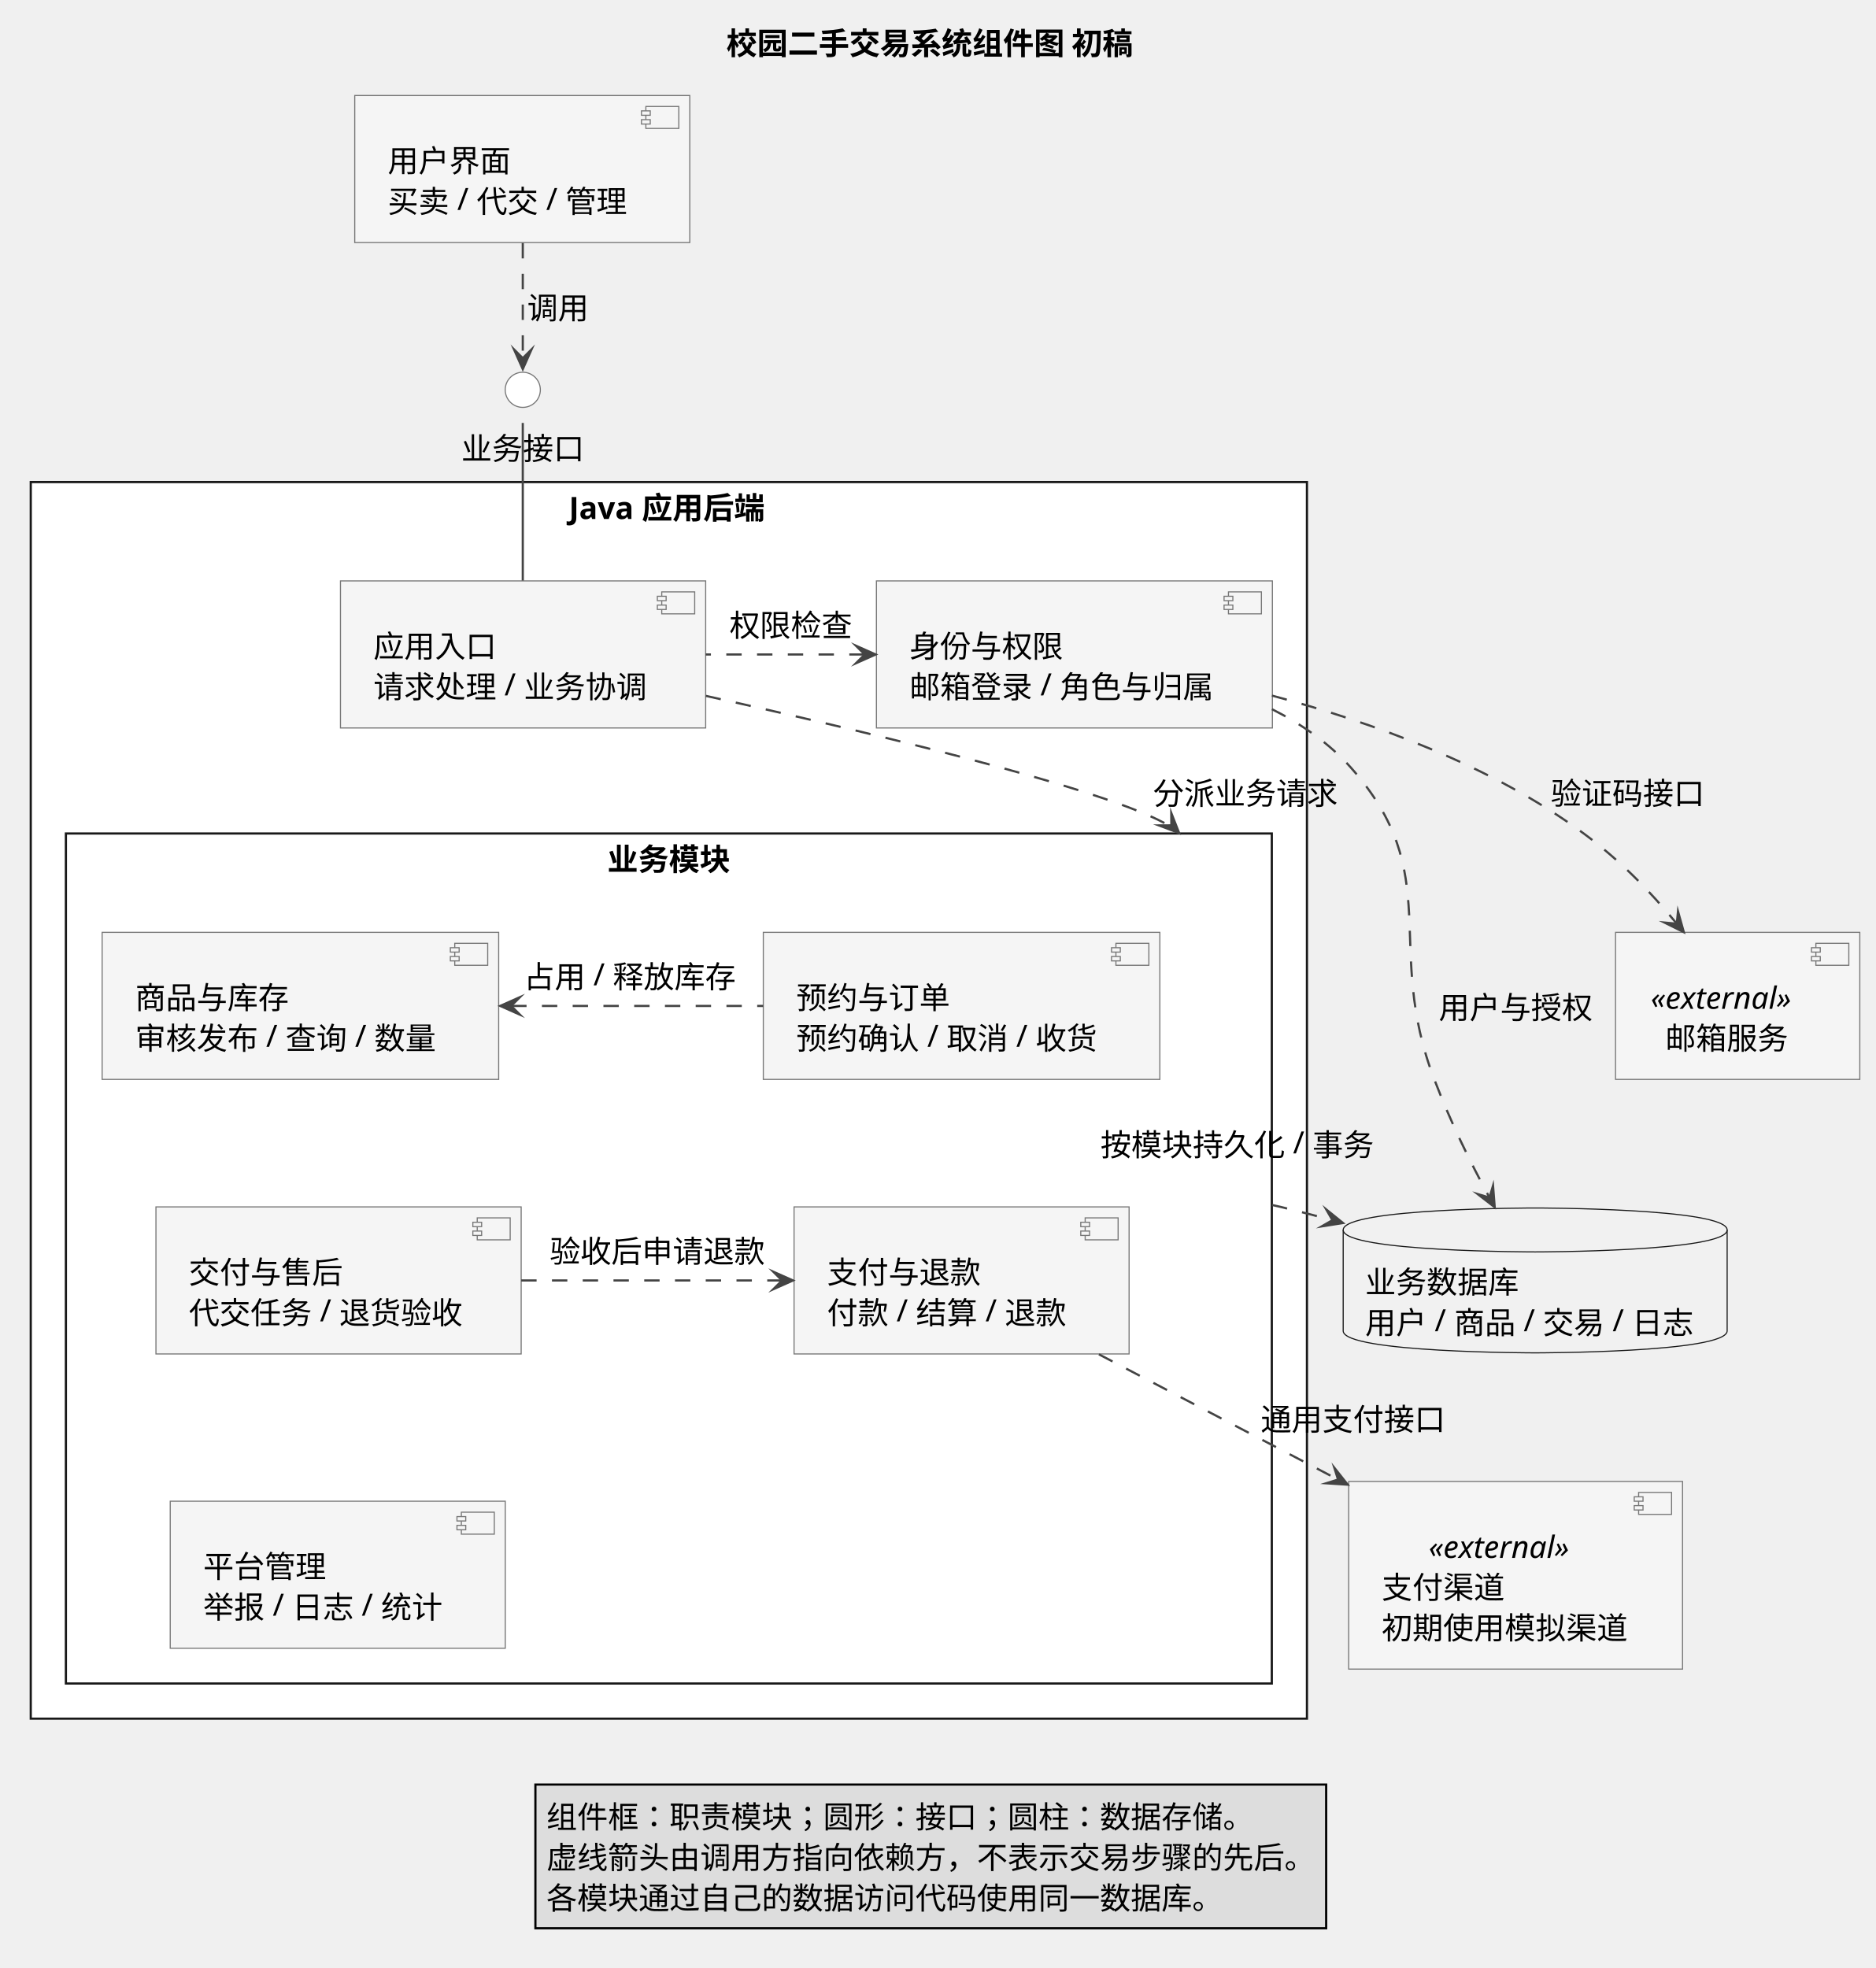
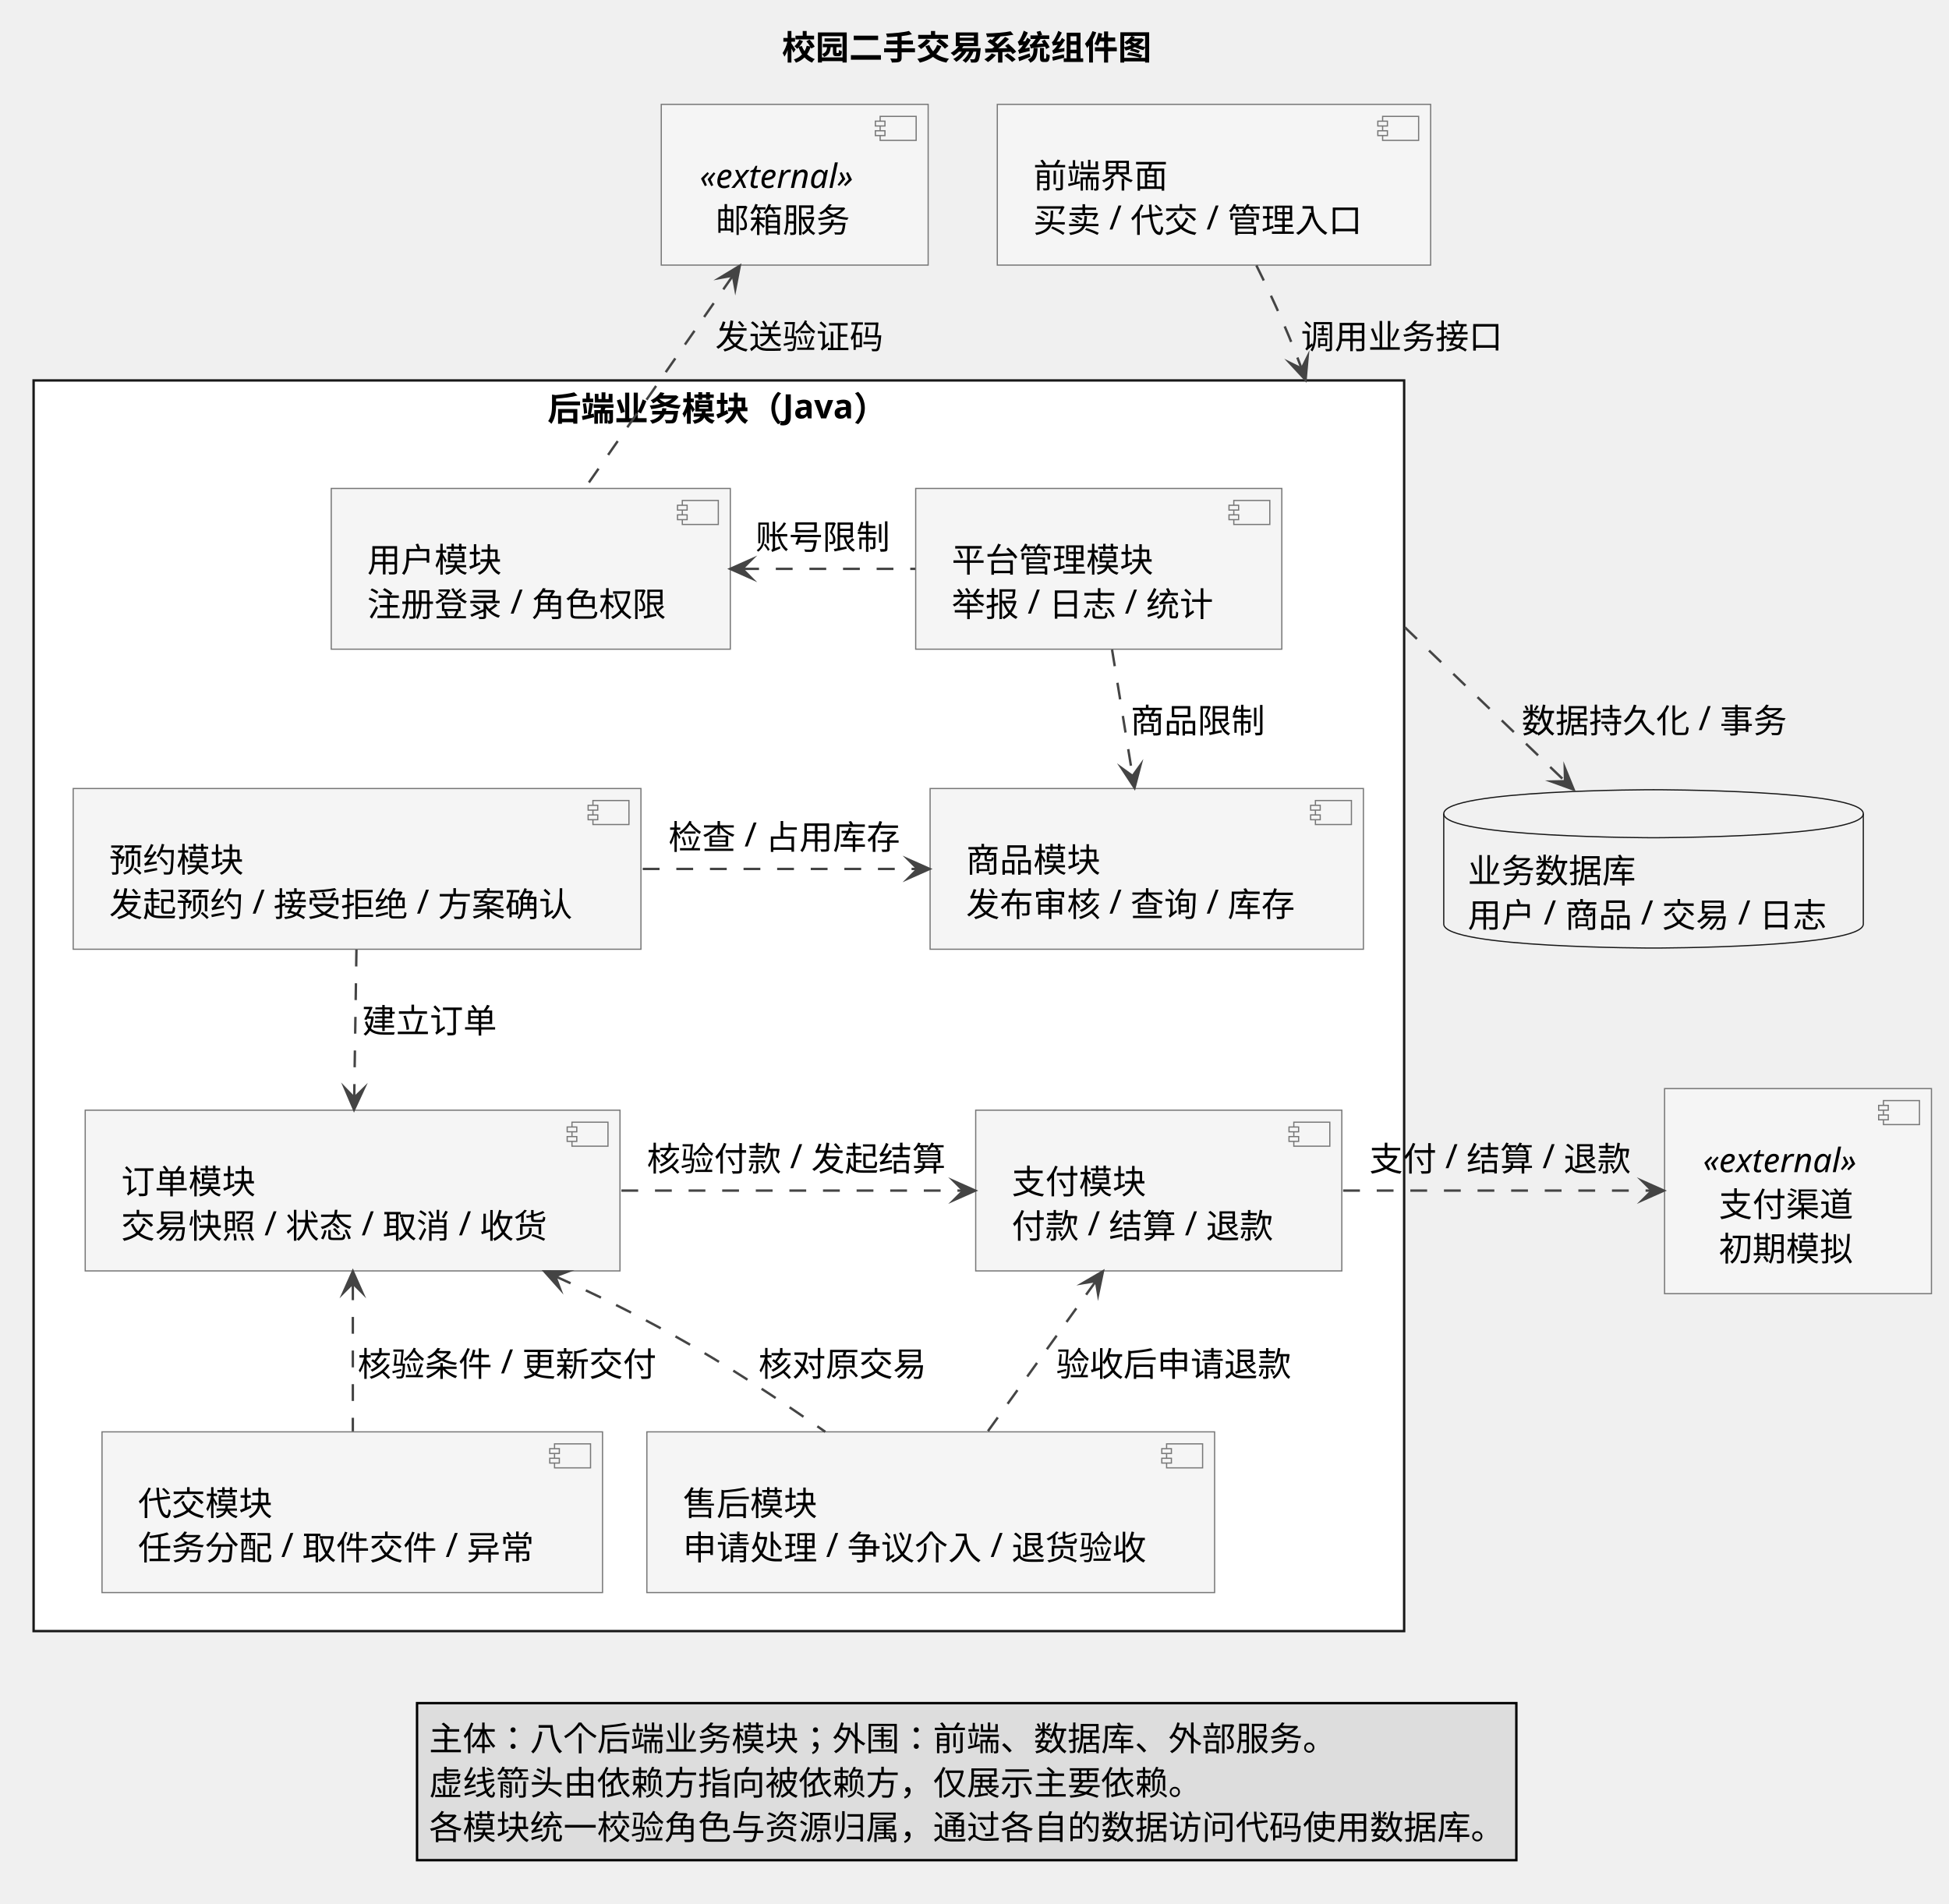
- <svg xmlns="http://www.w3.org/2000/svg" version="1.1" data-diagram-type="DESCRIPTION" style="width:854px;height:896px;background:#FFFFFF;" width="854px" height="896px" viewBox="0 0 854 896" zoomAndPan="magnify" preserveAspectRatio="none" contentStyleType="text/css">
+ <svg xmlns="http://www.w3.org/2000/svg" version="1.1" data-diagram-type="DESCRIPTION" style="width:812px;height:793px;background:#FFFFFF;" width="812px" height="793px" viewBox="0 0 812 793" zoomAndPan="magnify" preserveAspectRatio="none" contentStyleType="text/css">
  <defs />
  <g font-family="sans-serif" lengthAdjust="spacing">
    <g class="title" data-source-line="4">
-       <text x="330.665" y="24.813" fill="#000" font-size="14" textLength="186.17" font-weight="700" font-family="Microsoft YaHei">校园二手交易系统组件图 初稿</text>
+       <text x="325.75" y="24.813" fill="#000" font-size="14" textLength="154" font-weight="700" font-family="Microsoft YaHei">校园二手交易系统组件图</text>
    </g>
-     <g class="cluster" data-qualified-name="Backend" id="ent0003" data-source-line="23">
-       <rect x="14" y="219.478" width="581" height="563" fill="#FFF" style="stroke:#181818;stroke-width:1;" />
-       <text x="258.997" y="236.291" fill="#000" font-size="14" textLength="91.007" font-weight="700" font-family="Microsoft YaHei">Java 应用后端</text>
-     </g>
-     <g class="cluster" data-qualified-name="Backend.Business" id="ent0006" data-source-line="26">
-       <rect x="30" y="379.478" width="549" height="387" fill="#FFF" style="stroke:#181818;stroke-width:1;" />
-       <text x="276.5" y="396.291" fill="#000" font-size="14" textLength="56" font-weight="700" font-family="Microsoft YaHei">业务模块</text>
+     <g class="cluster" data-qualified-name="Backend" id="ent0002" data-source-line="22">
+       <rect x="14" y="158.478" width="571" height="521" fill="#FFF" style="stroke:#181818;stroke-width:1;" />
+       <text x="228.082" y="175.291" fill="#000" font-size="14" textLength="142.837" font-weight="700" font-family="Microsoft YaHei">后端业务模块（Java）</text>
    </g>
    <g class="entity" data-qualified-name="UI" id="ent0001" data-source-line="20">
-       <rect x="161.5" y="43.478" width="152.533" height="66.955" fill="#F5F5F5" style="stroke:#777;stroke-width:0.5;" />
-       <rect x="294.033" y="48.478" width="15" height="10" fill="#F5F5F5" style="stroke:#777;stroke-width:0.5;" />
-       <rect x="292.033" y="50.478" width="4" height="2" fill="#F5F5F5" style="stroke:#777;stroke-width:0.5;" />
-       <rect x="292.033" y="54.478" width="4" height="2" fill="#F5F5F5" style="stroke:#777;stroke-width:0.5;" />
-       <text x="176.5" y="78.291" fill="#000" font-size="14" textLength="56" font-family="Microsoft YaHei">用户界面</text>
-       <text x="176.5" y="96.769" fill="#000" font-size="14" textLength="112.533" font-family="Microsoft YaHei">买卖 / 代交 / 管理</text>
+       <rect x="415.5" y="43.478" width="180.533" height="66.955" fill="#F5F5F5" style="stroke:#777;stroke-width:0.5;" />
+       <rect x="576.033" y="48.478" width="15" height="10" fill="#F5F5F5" style="stroke:#777;stroke-width:0.5;" />
+       <rect x="574.033" y="50.478" width="4" height="2" fill="#F5F5F5" style="stroke:#777;stroke-width:0.5;" />
+       <rect x="574.033" y="54.478" width="4" height="2" fill="#F5F5F5" style="stroke:#777;stroke-width:0.5;" />
+       <text x="430.5" y="78.291" fill="#000" font-size="14" textLength="56" font-family="Microsoft YaHei">前端界面</text>
+       <text x="430.5" y="96.769" fill="#000" font-size="14" textLength="140.533" font-family="Microsoft YaHei">买卖 / 代交 / 管理入口</text>
    </g>
-     <g class="entity" data-qualified-name="BusinessAPI" id="ent0002" data-source-line="21">
-       <ellipse cx="238" cy="177.478" rx="8" ry="8" fill="#FFF" style="stroke:#777;stroke-width:0.5;" />
-       <text x="210" y="209.291" fill="#000" font-size="14" textLength="56" font-family="Microsoft YaHei">业务接口</text>
+     <g class="entity" data-qualified-name="MailProvider" id="ent0026" data-source-line="46">
+       <rect x="275.5" y="43.478" width="111.193" height="66.955" fill="#F5F5F5" style="stroke:#777;stroke-width:0.5;" />
+       <rect x="366.693" y="48.478" width="15" height="10" fill="#F5F5F5" style="stroke:#777;stroke-width:0.5;" />
+       <rect x="364.693" y="50.478" width="4" height="2" fill="#F5F5F5" style="stroke:#777;stroke-width:0.5;" />
+       <rect x="364.693" y="54.478" width="4" height="2" fill="#F5F5F5" style="stroke:#777;stroke-width:0.5;" />
+       <text x="291.5" y="78.291" fill="#000" font-size="14" textLength="69.193" font-style="italic" font-family="Microsoft YaHei">«external»</text>
+       <text x="298.097" y="96.769" fill="#000" font-size="14" textLength="56" font-family="Microsoft YaHei">邮箱服务</text>
    </g>
-     <g class="entity" data-qualified-name="MailProvider" id="ent0021" data-source-line="42">
-       <rect x="735.5" y="424.478" width="111.193" height="66.955" fill="#F5F5F5" style="stroke:#777;stroke-width:0.5;" />
-       <rect x="826.693" y="429.478" width="15" height="10" fill="#F5F5F5" style="stroke:#777;stroke-width:0.5;" />
-       <rect x="824.693" y="431.478" width="4" height="2" fill="#F5F5F5" style="stroke:#777;stroke-width:0.5;" />
-       <rect x="824.693" y="435.478" width="4" height="2" fill="#F5F5F5" style="stroke:#777;stroke-width:0.5;" />
-       <text x="751.5" y="459.291" fill="#000" font-size="14" textLength="69.193" font-style="italic" font-family="Microsoft YaHei">«external»</text>
-       <text x="758.097" y="477.769" fill="#000" font-size="14" textLength="56" font-family="Microsoft YaHei">邮箱服务</text>
+     <g class="entity" data-qualified-name="PaymentProvider" id="ent0027" data-source-line="47">
+       <rect x="693.5" y="453.478" width="111.193" height="85.433" fill="#F5F5F5" style="stroke:#777;stroke-width:0.5;" />
+       <rect x="784.693" y="458.478" width="15" height="10" fill="#F5F5F5" style="stroke:#777;stroke-width:0.5;" />
+       <rect x="782.693" y="460.478" width="4" height="2" fill="#F5F5F5" style="stroke:#777;stroke-width:0.5;" />
+       <rect x="782.693" y="464.478" width="4" height="2" fill="#F5F5F5" style="stroke:#777;stroke-width:0.5;" />
+       <text x="709.5" y="488.291" fill="#000" font-size="14" textLength="69.193" font-style="italic" font-family="Microsoft YaHei">«external»</text>
+       <text x="716.097" y="506.769" fill="#000" font-size="14" textLength="56" font-family="Microsoft YaHei">支付渠道</text>
+       <text x="716.097" y="525.246" fill="#000" font-size="14" textLength="56" font-family="Microsoft YaHei">初期模拟</text>
    </g>
-     <g class="entity" data-qualified-name="PaymentProvider" id="ent0022" data-source-line="43">
-       <rect x="614" y="674.478" width="152" height="85.433" fill="#F5F5F5" style="stroke:#777;stroke-width:0.5;" />
-       <rect x="746" y="679.478" width="15" height="10" fill="#F5F5F5" style="stroke:#777;stroke-width:0.5;" />
-       <rect x="744" y="681.478" width="4" height="2" fill="#F5F5F5" style="stroke:#777;stroke-width:0.5;" />
-       <rect x="744" y="685.478" width="4" height="2" fill="#F5F5F5" style="stroke:#777;stroke-width:0.5;" />
-       <text x="650.403" y="709.291" fill="#000" font-size="14" textLength="69.193" font-style="italic" font-family="Microsoft YaHei">«external»</text>
-       <text x="629" y="727.769" fill="#000" font-size="14" textLength="56" font-family="Microsoft YaHei">支付渠道</text>
-       <text x="629" y="746.246" fill="#000" font-size="14" textLength="112" font-family="Microsoft YaHei">初期使用模拟渠道</text>
+     <g class="entity" data-qualified-name="DB" id="ent0028" data-source-line="48">
+       <path d="M601.5,338.978 C601.5,328.978 688.9,328.978 688.9,328.978 C688.9,328.978 776.3,328.978 776.3,338.978 L776.3,384.933 C776.3,394.933 688.9,394.933 688.9,394.933 C688.9,394.933 601.5,394.933 601.5,384.933 L601.5,338.978" style="stroke:#181818;stroke-width:0.5;" fill="#F1F1F1" />
+       <path d="M601.5,338.978 C601.5,348.978 688.9,348.978 688.9,348.978 C688.9,348.978 776.3,348.978 776.3,338.978" style="stroke:#181818;stroke-width:0.5;" fill="none" />
+       <text x="611.5" y="367.791" fill="#000" font-size="14" textLength="70" font-family="Microsoft YaHei">业务数据库</text>
+       <text x="611.5" y="386.269" fill="#000" font-size="14" textLength="154.8" font-family="Microsoft YaHei">用户 / 商品 / 交易 / 日志</text>
    </g>
-     <g class="entity" data-qualified-name="DB" id="ent0023" data-source-line="44">
-       <path d="M611.5,559.978 C611.5,549.978 698.9,549.978 698.9,549.978 C698.9,549.978 786.3,549.978 786.3,559.978 L786.3,605.933 C786.3,615.933 698.9,615.933 698.9,615.933 C698.9,615.933 611.5,615.933 611.5,605.933 L611.5,559.978" style="stroke:#181818;stroke-width:0.5;" fill="#F1F1F1" />
-       <path d="M611.5,559.978 C611.5,569.978 698.9,569.978 698.9,569.978 C698.9,569.978 786.3,569.978 786.3,559.978" style="stroke:#181818;stroke-width:0.5;" fill="none" />
-       <text x="621.5" y="588.791" fill="#000" font-size="14" textLength="70" font-family="Microsoft YaHei">业务数据库</text>
-       <text x="621.5" y="607.269" fill="#000" font-size="14" textLength="154.8" font-family="Microsoft YaHei">用户 / 商品 / 交易 / 日志</text>
+     <g class="entity" data-qualified-name="Backend.User" id="ent0003" data-source-line="23">
+       <rect x="138" y="203.478" width="166.267" height="66.955" fill="#F5F5F5" style="stroke:#777;stroke-width:0.5;" />
+       <rect x="284.267" y="208.478" width="15" height="10" fill="#F5F5F5" style="stroke:#777;stroke-width:0.5;" />
+       <rect x="282.267" y="210.478" width="4" height="2" fill="#F5F5F5" style="stroke:#777;stroke-width:0.5;" />
+       <rect x="282.267" y="214.478" width="4" height="2" fill="#F5F5F5" style="stroke:#777;stroke-width:0.5;" />
+       <text x="153" y="238.291" fill="#000" font-size="14" textLength="56" font-family="Microsoft YaHei">用户模块</text>
+       <text x="153" y="256.769" fill="#000" font-size="14" textLength="126.267" font-family="Microsoft YaHei">注册登录 / 角色权限</text>
    </g>
-     <g class="entity" data-qualified-name="Backend.App" id="ent0004" data-source-line="24">
-       <rect x="155" y="264.478" width="166.267" height="66.955" fill="#F5F5F5" style="stroke:#777;stroke-width:0.5;" />
-       <rect x="301.267" y="269.478" width="15" height="10" fill="#F5F5F5" style="stroke:#777;stroke-width:0.5;" />
-       <rect x="299.267" y="271.478" width="4" height="2" fill="#F5F5F5" style="stroke:#777;stroke-width:0.5;" />
-       <rect x="299.267" y="275.478" width="4" height="2" fill="#F5F5F5" style="stroke:#777;stroke-width:0.5;" />
-       <text x="170" y="299.291" fill="#000" font-size="14" textLength="56" font-family="Microsoft YaHei">应用入口</text>
-       <text x="170" y="317.769" fill="#000" font-size="14" textLength="126.267" font-family="Microsoft YaHei">请求处理 / 业务协调</text>
+     <g class="entity" data-qualified-name="Backend.Governance" id="ent0004" data-source-line="24">
+       <rect x="381.5" y="203.478" width="152.533" height="66.955" fill="#F5F5F5" style="stroke:#777;stroke-width:0.5;" />
+       <rect x="514.033" y="208.478" width="15" height="10" fill="#F5F5F5" style="stroke:#777;stroke-width:0.5;" />
+       <rect x="512.033" y="210.478" width="4" height="2" fill="#F5F5F5" style="stroke:#777;stroke-width:0.5;" />
+       <rect x="512.033" y="214.478" width="4" height="2" fill="#F5F5F5" style="stroke:#777;stroke-width:0.5;" />
+       <text x="396.5" y="238.291" fill="#000" font-size="14" textLength="84" font-family="Microsoft YaHei">平台管理模块</text>
+       <text x="396.5" y="256.769" fill="#000" font-size="14" textLength="112.533" font-family="Microsoft YaHei">举报 / 日志 / 统计</text>
    </g>
-     <g class="entity" data-qualified-name="Backend.Identity" id="ent0005" data-source-line="25">
-       <rect x="399" y="264.478" width="180.267" height="66.955" fill="#F5F5F5" style="stroke:#777;stroke-width:0.5;" />
-       <rect x="559.267" y="269.478" width="15" height="10" fill="#F5F5F5" style="stroke:#777;stroke-width:0.5;" />
-       <rect x="557.267" y="271.478" width="4" height="2" fill="#F5F5F5" style="stroke:#777;stroke-width:0.5;" />
-       <rect x="557.267" y="275.478" width="4" height="2" fill="#F5F5F5" style="stroke:#777;stroke-width:0.5;" />
-       <text x="414" y="299.291" fill="#000" font-size="14" textLength="70" font-family="Microsoft YaHei">身份与权限</text>
-       <text x="414" y="317.769" fill="#000" font-size="14" textLength="140.267" font-family="Microsoft YaHei">邮箱登录 / 角色与归属</text>
+     <g class="entity" data-qualified-name="Backend.Reservation" id="ent0005" data-source-line="25">
+       <rect x="30.5" y="328.478" width="236.533" height="66.955" fill="#F5F5F5" style="stroke:#777;stroke-width:0.5;" />
+       <rect x="247.033" y="333.478" width="15" height="10" fill="#F5F5F5" style="stroke:#777;stroke-width:0.5;" />
+       <rect x="245.033" y="335.478" width="4" height="2" fill="#F5F5F5" style="stroke:#777;stroke-width:0.5;" />
+       <rect x="245.033" y="339.478" width="4" height="2" fill="#F5F5F5" style="stroke:#777;stroke-width:0.5;" />
+       <text x="45.5" y="363.291" fill="#000" font-size="14" textLength="56" font-family="Microsoft YaHei">预约模块</text>
+       <text x="45.5" y="381.769" fill="#000" font-size="14" textLength="196.533" font-family="Microsoft YaHei">发起预约 / 接受拒绝 / 方案确认</text>
    </g>
-     <g class="entity" data-qualified-name="Backend.Business.Catalog" id="ent0007" data-source-line="27">
-       <rect x="46.5" y="424.478" width="180.533" height="66.955" fill="#F5F5F5" style="stroke:#777;stroke-width:0.5;" />
-       <rect x="207.033" y="429.478" width="15" height="10" fill="#F5F5F5" style="stroke:#777;stroke-width:0.5;" />
-       <rect x="205.033" y="431.478" width="4" height="2" fill="#F5F5F5" style="stroke:#777;stroke-width:0.5;" />
-       <rect x="205.033" y="435.478" width="4" height="2" fill="#F5F5F5" style="stroke:#777;stroke-width:0.5;" />
-       <text x="61.5" y="459.291" fill="#000" font-size="14" textLength="70" font-family="Microsoft YaHei">商品与库存</text>
-       <text x="61.5" y="477.769" fill="#000" font-size="14" textLength="140.533" font-family="Microsoft YaHei">审核发布 / 查询 / 数量</text>
+     <g class="entity" data-qualified-name="Backend.Catalog" id="ent0006" data-source-line="26">
+       <rect x="387.5" y="328.478" width="180.533" height="66.955" fill="#F5F5F5" style="stroke:#777;stroke-width:0.5;" />
+       <rect x="548.033" y="333.478" width="15" height="10" fill="#F5F5F5" style="stroke:#777;stroke-width:0.5;" />
+       <rect x="546.033" y="335.478" width="4" height="2" fill="#F5F5F5" style="stroke:#777;stroke-width:0.5;" />
+       <rect x="546.033" y="339.478" width="4" height="2" fill="#F5F5F5" style="stroke:#777;stroke-width:0.5;" />
+       <text x="402.5" y="363.291" fill="#000" font-size="14" textLength="56" font-family="Microsoft YaHei">商品模块</text>
+       <text x="402.5" y="381.769" fill="#000" font-size="14" textLength="140.533" font-family="Microsoft YaHei">发布审核 / 查询 / 库存</text>
    </g>
-     <g class="entity" data-qualified-name="Backend.Business.Trade" id="ent0008" data-source-line="28">
-       <rect x="347.5" y="424.478" width="180.533" height="66.955" fill="#F5F5F5" style="stroke:#777;stroke-width:0.5;" />
-       <rect x="508.033" y="429.478" width="15" height="10" fill="#F5F5F5" style="stroke:#777;stroke-width:0.5;" />
-       <rect x="506.033" y="431.478" width="4" height="2" fill="#F5F5F5" style="stroke:#777;stroke-width:0.5;" />
-       <rect x="506.033" y="435.478" width="4" height="2" fill="#F5F5F5" style="stroke:#777;stroke-width:0.5;" />
-       <text x="362.5" y="459.291" fill="#000" font-size="14" textLength="70" font-family="Microsoft YaHei">预约与订单</text>
-       <text x="362.5" y="477.769" fill="#000" font-size="14" textLength="140.533" font-family="Microsoft YaHei">预约确认 / 取消 / 收货</text>
+     <g class="entity" data-qualified-name="Backend.Order" id="ent0007" data-source-line="27">
+       <rect x="35.5" y="462.478" width="222.8" height="66.955" fill="#F5F5F5" style="stroke:#777;stroke-width:0.5;" />
+       <rect x="238.3" y="467.478" width="15" height="10" fill="#F5F5F5" style="stroke:#777;stroke-width:0.5;" />
+       <rect x="236.3" y="469.478" width="4" height="2" fill="#F5F5F5" style="stroke:#777;stroke-width:0.5;" />
+       <rect x="236.3" y="473.478" width="4" height="2" fill="#F5F5F5" style="stroke:#777;stroke-width:0.5;" />
+       <text x="50.5" y="497.291" fill="#000" font-size="14" textLength="56" font-family="Microsoft YaHei">订单模块</text>
+       <text x="50.5" y="515.769" fill="#000" font-size="14" textLength="182.8" font-family="Microsoft YaHei">交易快照 / 状态 / 取消 / 收货</text>
    </g>
-     <g class="entity" data-qualified-name="Backend.Business.Finance" id="ent0009" data-source-line="29">
-       <rect x="361.5" y="549.478" width="152.533" height="66.955" fill="#F5F5F5" style="stroke:#777;stroke-width:0.5;" />
-       <rect x="494.033" y="554.478" width="15" height="10" fill="#F5F5F5" style="stroke:#777;stroke-width:0.5;" />
-       <rect x="492.033" y="556.478" width="4" height="2" fill="#F5F5F5" style="stroke:#777;stroke-width:0.5;" />
-       <rect x="492.033" y="560.478" width="4" height="2" fill="#F5F5F5" style="stroke:#777;stroke-width:0.5;" />
-       <text x="376.5" y="584.291" fill="#000" font-size="14" textLength="70" font-family="Microsoft YaHei">支付与退款</text>
-       <text x="376.5" y="602.769" fill="#000" font-size="14" textLength="112.533" font-family="Microsoft YaHei">付款 / 结算 / 退款</text>
+     <g class="entity" data-qualified-name="Backend.Finance" id="ent0008" data-source-line="28">
+       <rect x="406.5" y="462.478" width="152.533" height="66.955" fill="#F5F5F5" style="stroke:#777;stroke-width:0.5;" />
+       <rect x="539.033" y="467.478" width="15" height="10" fill="#F5F5F5" style="stroke:#777;stroke-width:0.5;" />
+       <rect x="537.033" y="469.478" width="4" height="2" fill="#F5F5F5" style="stroke:#777;stroke-width:0.5;" />
+       <rect x="537.033" y="473.478" width="4" height="2" fill="#F5F5F5" style="stroke:#777;stroke-width:0.5;" />
+       <text x="421.5" y="497.291" fill="#000" font-size="14" textLength="56" font-family="Microsoft YaHei">支付模块</text>
+       <text x="421.5" y="515.769" fill="#000" font-size="14" textLength="112.533" font-family="Microsoft YaHei">付款 / 结算 / 退款</text>
    </g>
-     <g class="entity" data-qualified-name="Backend.Business.Fulfillment" id="ent0010" data-source-line="30">
-       <rect x="71" y="549.478" width="166.267" height="66.955" fill="#F5F5F5" style="stroke:#777;stroke-width:0.5;" />
-       <rect x="217.267" y="554.478" width="15" height="10" fill="#F5F5F5" style="stroke:#777;stroke-width:0.5;" />
-       <rect x="215.267" y="556.478" width="4" height="2" fill="#F5F5F5" style="stroke:#777;stroke-width:0.5;" />
-       <rect x="215.267" y="560.478" width="4" height="2" fill="#F5F5F5" style="stroke:#777;stroke-width:0.5;" />
-       <text x="86" y="584.291" fill="#000" font-size="14" textLength="70" font-family="Microsoft YaHei">交付与售后</text>
-       <text x="86" y="602.769" fill="#000" font-size="14" textLength="126.267" font-family="Microsoft YaHei">代交任务 / 退货验收</text>
+     <g class="entity" data-qualified-name="Backend.Delivery" id="ent0009" data-source-line="29">
+       <rect x="42.5" y="596.478" width="208.533" height="66.955" fill="#F5F5F5" style="stroke:#777;stroke-width:0.5;" />
+       <rect x="231.033" y="601.478" width="15" height="10" fill="#F5F5F5" style="stroke:#777;stroke-width:0.5;" />
+       <rect x="229.033" y="603.478" width="4" height="2" fill="#F5F5F5" style="stroke:#777;stroke-width:0.5;" />
+       <rect x="229.033" y="607.478" width="4" height="2" fill="#F5F5F5" style="stroke:#777;stroke-width:0.5;" />
+       <text x="57.5" y="631.291" fill="#000" font-size="14" textLength="56" font-family="Microsoft YaHei">代交模块</text>
+       <text x="57.5" y="649.769" fill="#000" font-size="14" textLength="168.533" font-family="Microsoft YaHei">任务分配 / 取件交件 / 异常</text>
    </g>
-     <g class="entity" data-qualified-name="Backend.Business.Governance" id="ent0011" data-source-line="31">
-       <rect x="77.5" y="683.478" width="152.533" height="66.955" fill="#F5F5F5" style="stroke:#777;stroke-width:0.5;" />
-       <rect x="210.033" y="688.478" width="15" height="10" fill="#F5F5F5" style="stroke:#777;stroke-width:0.5;" />
-       <rect x="208.033" y="690.478" width="4" height="2" fill="#F5F5F5" style="stroke:#777;stroke-width:0.5;" />
-       <rect x="208.033" y="694.478" width="4" height="2" fill="#F5F5F5" style="stroke:#777;stroke-width:0.5;" />
-       <text x="92.5" y="718.291" fill="#000" font-size="14" textLength="56" font-family="Microsoft YaHei">平台管理</text>
-       <text x="92.5" y="736.769" fill="#000" font-size="14" textLength="112.533" font-family="Microsoft YaHei">举报 / 日志 / 统计</text>
+     <g class="entity" data-qualified-name="Backend.Aftersale" id="ent0010" data-source-line="30">
+       <rect x="269.5" y="596.478" width="236.533" height="66.955" fill="#F5F5F5" style="stroke:#777;stroke-width:0.5;" />
+       <rect x="486.033" y="601.478" width="15" height="10" fill="#F5F5F5" style="stroke:#777;stroke-width:0.5;" />
+       <rect x="484.033" y="603.478" width="4" height="2" fill="#F5F5F5" style="stroke:#777;stroke-width:0.5;" />
+       <rect x="484.033" y="607.478" width="4" height="2" fill="#F5F5F5" style="stroke:#777;stroke-width:0.5;" />
+       <text x="284.5" y="631.291" fill="#000" font-size="14" textLength="56" font-family="Microsoft YaHei">售后模块</text>
+       <text x="284.5" y="649.769" fill="#000" font-size="14" textLength="196.533" font-family="Microsoft YaHei">申请处理 / 争议介入 / 退货验收</text>
    </g>
-     <g class="link" data-entity-1="ent0007" data-entity-2="ent0008" id="lnk13" data-link-type="dependency">
-       <polygon points="227.718,457.978,236.718,461.978,232.718,457.978,236.718,453.978,227.718,457.978" fill="#444" style="stroke:#444;stroke-width:1;stroke-linejoin:miter;stroke-miterlimit:10;" />
-       <path d="M232.718,457.978 C270.627,457.978 309.579,457.978 347.468,457.978" style="stroke:#444;stroke-width:1;stroke-dasharray:7,7;" fill="none" />
-       <text x="238.5" y="449.791" fill="#000" font-size="14" textLength="98.267" font-family="Microsoft YaHei">占用 / 释放库存</text>
+     <g class="link" data-entity-1="ent0003" data-entity-2="ent0004" id="lnk12" data-link-type="dependency">
+       <polygon points="304.224,236.978,313.224,240.978,309.224,236.978,313.224,232.978,304.224,236.978" fill="#444" style="stroke:#444;stroke-width:1;stroke-linejoin:miter;stroke-miterlimit:10;" />
+       <path d="M309.224,236.978 C334.299,236.978 356.693,236.978 381.321,236.978" style="stroke:#444;stroke-width:1;stroke-dasharray:7,7;" fill="none" />
+       <text x="314.75" y="228.791" fill="#000" font-size="14" textLength="56" font-family="Microsoft YaHei">账号限制</text>
    </g>
-     <g class="link" data-entity-1="ent0010" data-entity-2="ent0009" id="lnk14" data-link-type="dependency">
-       <polygon points="361.028,582.978,352.028,578.978,356.028,582.978,352.028,586.978,361.028,582.978" fill="#444" style="stroke:#444;stroke-width:1;stroke-linejoin:miter;stroke-miterlimit:10;" />
-       <path d="M237.29,582.978 C276.408,582.978 317.74,582.978 356.028,582.978" style="stroke:#444;stroke-width:1;stroke-dasharray:7,7;" fill="none" />
-       <text x="250.25" y="574.791" fill="#000" font-size="14" textLength="98" font-family="Microsoft YaHei">验收后申请退款</text>
+     <g class="link" data-entity-1="ent0004" data-entity-2="ent0006" id="lnk13" data-link-type="dependency">
+       <polygon points="472.668,328.186,475.172,318.661,471.866,323.251,467.275,319.945,472.668,328.186" fill="#444" style="stroke:#444;stroke-width:1;stroke-linejoin:miter;stroke-miterlimit:10;" />
+       <path d="M463.307,270.616 C466.2,288.409 468.969,305.435 471.866,323.251" style="stroke:#444;stroke-width:1;stroke-dasharray:7,7;" fill="none" />
+       <text x="471" y="305.291" fill="#000" font-size="14" textLength="56" font-family="Microsoft YaHei">商品限制</text>
    </g>
-     <g class="link" data-entity-1="ent0005" data-entity-2="ent0004" id="lnk19" data-link-type="dependency">
-       <polygon points="398.653,297.978,389.653,293.978,393.653,297.978,389.653,301.978,398.653,297.978" fill="#444" style="stroke:#444;stroke-width:1;stroke-linejoin:miter;stroke-miterlimit:10;" />
-       <path d="M393.653,297.978 C368.391,297.978 346.061,297.978 321.231,297.978" style="stroke:#444;stroke-width:1;stroke-dasharray:7,7;" fill="none" />
-       <text x="332" y="289.791" fill="#000" font-size="14" textLength="56" font-family="Microsoft YaHei">权限检查</text>
+     <g class="link" data-entity-1="ent0005" data-entity-2="ent0006" id="lnk14" data-link-type="dependency">
+       <polygon points="387.283,361.978,378.283,357.978,382.283,361.978,378.283,365.978,387.283,361.978" fill="#444" style="stroke:#444;stroke-width:1;stroke-linejoin:miter;stroke-miterlimit:10;" />
+       <path d="M267.777,361.978 C307.165,361.978 345.353,361.978 382.283,361.978" style="stroke:#444;stroke-width:1;stroke-dasharray:7,7;" fill="none" />
+       <text x="278.5" y="353.791" fill="#000" font-size="14" textLength="98.267" font-family="Microsoft YaHei">检查 / 占用库存</text>
    </g>
-     <g class="link" data-entity-1="ent0004" data-entity-2="ent0006" id="lnk20" data-link-type="dependency">
-       <polygon points="536.817,379.292,533.236,370.117,533.264,375.774,527.607,375.802,536.817,379.292" fill="#444" style="stroke:#444;stroke-width:1;stroke-linejoin:miter;stroke-miterlimit:10;" />
-       <path d="M321.303,316.807 C362.834,326.056 412.948,337.779 454.584,349.161 C475.402,354.853 494.101,360.459 508.548,365.629 C515.771,368.214 521.932,370.69 526.763,373.012 C529.178,374.174 531.261,375.297 532.978,376.376 C533.837,376.916 534.604,377.445 535.276,377.962 C535.612,378.22 535.924,378.476 536.211,378.729 C536.355,378.855 536.493,378.981 536.624,379.105 C536.69,379.168 533.201,375.712 533.264,375.774" style="stroke:#444;stroke-width:1;stroke-dasharray:7,7;" fill="none" />
-       <text x="525" y="366.291" fill="#000" font-size="14" textLength="84" font-family="Microsoft YaHei">分派业务请求</text>
+     <g class="link" data-entity-1="ent0005" data-entity-2="ent0007" id="lnk15" data-link-type="dependency">
+       <polygon points="147.496,462.266,151.632,453.328,147.571,457.267,143.632,453.207,147.496,462.266" fill="#444" style="stroke:#444;stroke-width:1;stroke-linejoin:miter;stroke-miterlimit:10;" />
+       <path d="M148.506,395.607 C148.198,415.915 147.879,436.943 147.571,457.267" style="stroke:#444;stroke-width:1;stroke-dasharray:7,7;" fill="none" />
+       <text x="151" y="430.291" fill="#000" font-size="14" textLength="56" font-family="Microsoft YaHei">建立订单</text>
    </g>
-     <g class="link" data-entity-1="ent0001" data-entity-2="ent0002" id="lnk24" data-link-type="dependency">
-       <polygon points="238,168.065,242,159.065,238,163.065,234,159.065,238,168.065" fill="#444" style="stroke:#444;stroke-width:1;stroke-linejoin:miter;stroke-miterlimit:10;" />
-       <path d="M238,110.651 C238,130.355 238,149.241 238,163.065" style="stroke:#444;stroke-width:1;stroke-dasharray:7,7;" fill="none" />
-       <text x="240" y="145.291" fill="#000" font-size="14" textLength="28" font-family="Microsoft YaHei">调用</text>
+     <g class="link" data-entity-1="ent0007" data-entity-2="ent0008" id="lnk16" data-link-type="dependency">
+       <polygon points="406.308,495.978,397.308,491.978,401.308,495.978,397.308,499.978,406.308,495.978" fill="#444" style="stroke:#444;stroke-width:1;stroke-linejoin:miter;stroke-miterlimit:10;" />
+       <path d="M258.883,495.978 C307.277,495.978 357.69,495.978 401.308,495.978" style="stroke:#444;stroke-width:1;stroke-dasharray:7,7;" fill="none" />
+       <text x="269.5" y="487.791" fill="#000" font-size="14" textLength="126.267" font-family="Microsoft YaHei">核验付款 / 发起结算</text>
    </g>
-     <g class="link" data-entity-1="ent0002" data-entity-2="ent0004" id="lnk25" data-link-type="association">
-       <path d="M238,192.552 C238,208.926 238,240.253 238,264.341" style="stroke:#444;stroke-width:1;" fill="none" />
+     <g class="link" data-entity-1="ent0007" data-entity-2="ent0009" id="lnk18" data-link-type="dependency">
+       <polygon points="147,529.607,143,538.607,147,534.607,151,538.607,147,529.607" fill="#444" style="stroke:#444;stroke-width:1;stroke-linejoin:miter;stroke-miterlimit:10;" />
+       <path d="M147,534.607 C147,554.915 147,575.943 147,596.266" style="stroke:#444;stroke-width:1;stroke-dasharray:7,7;" fill="none" />
+       <text x="149" y="573.291" fill="#000" font-size="14" textLength="126.267" font-family="Microsoft YaHei">核验条件 / 更新交付</text>
    </g>
-     <g class="link" data-entity-1="ent0005" data-entity-2="ent0021" id="lnk26" data-link-type="dependency">
-       <polygon points="766.579,424.408,763.922,414.924,763.391,420.556,757.759,420.024,766.579,424.408" fill="#444" style="stroke:#444;stroke-width:1;stroke-linejoin:miter;stroke-miterlimit:10;" />
-       <path d="M579.07,316.693 C624.77,328.877 679.282,348.593 721,379.478 C738.049,392.099 750.948,405.52 763.391,420.556" style="stroke:#444;stroke-width:1;stroke-dasharray:7,7;" fill="none" />
-       <text x="706" y="366.291" fill="#000" font-size="14" textLength="70" font-family="Microsoft YaHei">验证码接口</text>
+     <g class="link" data-entity-1="ent0008" data-entity-2="ent0010" id="lnk20" data-link-type="dependency">
+       <polygon points="459.517,529.607,451.013,534.575,456.596,533.665,457.506,539.248,459.517,529.607" fill="#444" style="stroke:#444;stroke-width:1;stroke-linejoin:miter;stroke-miterlimit:10;" />
+       <path d="M456.596,533.665 C441.981,553.973 426.169,575.943 411.542,596.266" style="stroke:#444;stroke-width:1;stroke-dasharray:7,7;" fill="none" />
+       <text x="440" y="573.291" fill="#000" font-size="14" textLength="98" font-family="Microsoft YaHei">验收后申请退款</text>
    </g>
-     <g class="link" data-entity-1="ent0009" data-entity-2="ent0022" id="lnk27" data-link-type="dependency">
-       <polygon points="613.577,675.946,607.46,668.227,609.148,673.626,603.748,675.314,613.577,675.946" fill="#444" style="stroke:#444;stroke-width:1;stroke-linejoin:miter;stroke-miterlimit:10;" />
-       <path d="M500.292,616.607 C534.544,634.548 572.889,654.634 609.148,673.626" style="stroke:#444;stroke-width:1;stroke-dasharray:7,7;" fill="none" />
-       <text x="574" y="651.291" fill="#000" font-size="14" textLength="84" font-family="Microsoft YaHei">通用支付接口</text>
+     <g class="link" data-entity-1="ent0007" data-entity-2="ent0010" id="lnk22" data-link-type="dependency">
+       <polygon points="226.789,529.616,233.347,536.964,231.346,531.672,236.637,529.672,226.789,529.616" fill="#444" style="stroke:#444;stroke-width:1;stroke-linejoin:miter;stroke-miterlimit:10;" />
+       <path d="M231.346,531.672 C249.47,539.85 263.863,546.966 281,556.478 C302.385,568.347 324.958,583.252 343.829,596.457" style="stroke:#444;stroke-width:1;stroke-dasharray:7,7;" fill="none" />
+       <text x="316" y="573.291" fill="#000" font-size="14" textLength="70" font-family="Microsoft YaHei">核对原交易</text>
    </g>
-     <g class="link" data-entity-1="ent0006" data-entity-2="ent0023" id="lnk28" data-link-type="dependency">
-       <polygon points="611.429,556.821,603.771,550.628,606.6,555.527,601.701,558.356,611.429,556.821" fill="#444" style="stroke:#444;stroke-width:1;stroke-linejoin:miter;stroke-miterlimit:10;" />
-       <path d="M579.142,548.62 C579.283,548.648 579.425,548.676 579.566,548.705 C580.697,548.935 581.842,549.191 583,549.478 C592.238,551.759 597.028,552.963 606.6,555.527" style="stroke:#444;stroke-width:1;stroke-dasharray:7,7;" fill="none" />
-       <text x="501" y="526.291" fill="#000" font-size="14" textLength="126.267" font-family="Microsoft YaHei">按模块持久化 / 事务</text>
+     <g class="link" data-entity-1="ent0001" data-entity-2="ent0002" id="lnk29" data-link-type="dependency">
+       <polygon points="543.935,158.287,544.809,148.477,542.318,153.556,537.239,151.065,543.935,158.287" fill="#444" style="stroke:#444;stroke-width:1;stroke-linejoin:miter;stroke-miterlimit:10;" />
+       <path d="M523.436,110.571 C527.012,117.76 530.769,125.678 534.324,133.827 C536.102,137.902 537.829,142.035 539.458,146.164 C540.272,148.229 541.062,150.292 541.821,152.347 C542.2,153.374 542.572,154.4 542.936,155.422 C543.117,155.933 543.297,156.443 543.474,156.952 C543.563,157.207 543.651,157.461 543.739,157.716 C543.783,157.843 543.826,157.97 543.87,158.097 C543.892,158.16 542.296,153.492 542.318,153.556" style="stroke:#444;stroke-width:1;stroke-dasharray:7,7;" fill="none" />
+       <text x="542" y="145.291" fill="#000" font-size="14" textLength="84" font-family="Microsoft YaHei">调用业务接口</text>
    </g>
-     <g class="link" data-entity-1="ent0005" data-entity-2="ent0023" id="lnk29" data-link-type="dependency">
-       <polygon points="680.48,549.634,679.718,539.814,678.102,545.235,672.681,543.62,680.48,549.634" fill="#444" style="stroke:#444;stroke-width:1;stroke-linejoin:miter;stroke-miterlimit:10;" />
-       <path d="M579.065,322.868 C592.515,329.671 605.148,338.37 615,349.478 C658.35,398.355 629.627,430.47 653,491.478 C660.63,511.392 668.945,528.301 678.102,545.235" style="stroke:#444;stroke-width:1;stroke-dasharray:7,7;" fill="none" />
-       <text x="655" y="463.791" fill="#000" font-size="14" textLength="70" font-family="Microsoft YaHei">用户与授权</text>
+     <g class="link" data-entity-1="ent0026" data-entity-2="ent0003" id="lnk31" data-link-type="dependency">
+       <polygon points="308.208,110.715,299.783,115.816,305.351,114.819,306.348,120.387,308.208,110.715" fill="#444" style="stroke:#444;stroke-width:1;stroke-linejoin:miter;stroke-miterlimit:10;" />
+       <path d="M305.351,114.819 C286.472,141.935 262.634,176.177 243.763,203.282" style="stroke:#444;stroke-width:1;stroke-dasharray:7,7;" fill="none" />
+       <text x="298" y="145.291" fill="#000" font-size="14" textLength="70" font-family="Microsoft YaHei">发送验证码</text>
    </g>
-     <g class="legend" data-source-line="55">
-       <rect x="243.75" y="812.478" width="360" height="65.433" fill="#DDD" style="stroke:#000;stroke-width:1;" />
-       <text x="248.75" y="832.291" fill="#000" font-size="14" textLength="322" font-family="Microsoft YaHei">组件框：职责模块；圆形：接口；圆柱：数据存储。</text>
-       <text x="248.75" y="850.769" fill="#000" font-size="14" textLength="350" font-family="Microsoft YaHei">虚线箭头由调用方指向依赖方，不表示交易步骤的先后。</text>
-       <text x="248.75" y="869.246" fill="#000" font-size="14" textLength="308" font-family="Microsoft YaHei">各模块通过自己的数据访问代码使用同一数据库。</text>
+     <g class="link" data-entity-1="ent0008" data-entity-2="ent0027" id="lnk32" data-link-type="dependency">
+       <polygon points="693.206,495.978,684.206,491.978,688.206,495.978,684.206,499.978,693.206,495.978" fill="#444" style="stroke:#444;stroke-width:1;stroke-linejoin:miter;stroke-miterlimit:10;" />
+       <path d="M559.581,495.978 C602.249,495.978 649.425,495.978 688.206,495.978" style="stroke:#444;stroke-width:1;stroke-dasharray:7,7;" fill="none" />
+       <text x="570.5" y="487.791" fill="#000" font-size="14" textLength="112.533" font-family="Microsoft YaHei">支付 / 结算 / 退款</text>
+     </g>
+     <g class="link" data-entity-1="ent0002" data-entity-2="ent0028" id="lnk33" data-link-type="dependency">
+       <polygon points="655.628,328.909,651.91,319.789,652.023,325.445,646.367,325.557,655.628,328.909" fill="#444" style="stroke:#444;stroke-width:1;stroke-linejoin:miter;stroke-miterlimit:10;" />
+       <path d="M585.277,261.306 C585.38,261.405 585.483,261.504 585.587,261.604 C592.218,267.976 599.774,275.237 607.713,282.866 C623.592,298.125 637.4,311.394 652.023,325.445" style="stroke:#444;stroke-width:1;stroke-dasharray:7,7;" fill="none" />
+       <text x="634" y="305.291" fill="#000" font-size="14" textLength="112.267" font-family="Microsoft YaHei">数据持久化 / 事务</text>
+     </g>
+     <g class="legend" data-source-line="56">
+       <rect x="173.75" y="709.478" width="458" height="65.433" fill="#DDD" style="stroke:#000;stroke-width:1;" />
+       <text x="178.75" y="729.291" fill="#000" font-size="14" textLength="378" font-family="Microsoft YaHei">主体：八个后端业务模块；外围：前端、数据库、外部服务。</text>
+       <text x="178.75" y="747.769" fill="#000" font-size="14" textLength="322" font-family="Microsoft YaHei">虚线箭头由依赖方指向被依赖方，仅展示主要依赖。</text>
+       <text x="178.75" y="766.246" fill="#000" font-size="14" textLength="448" font-family="Microsoft YaHei">各模块统一校验角色与资源归属，通过各自的数据访问代码使用数据库。</text>
    </g>
  </g>
</svg>
